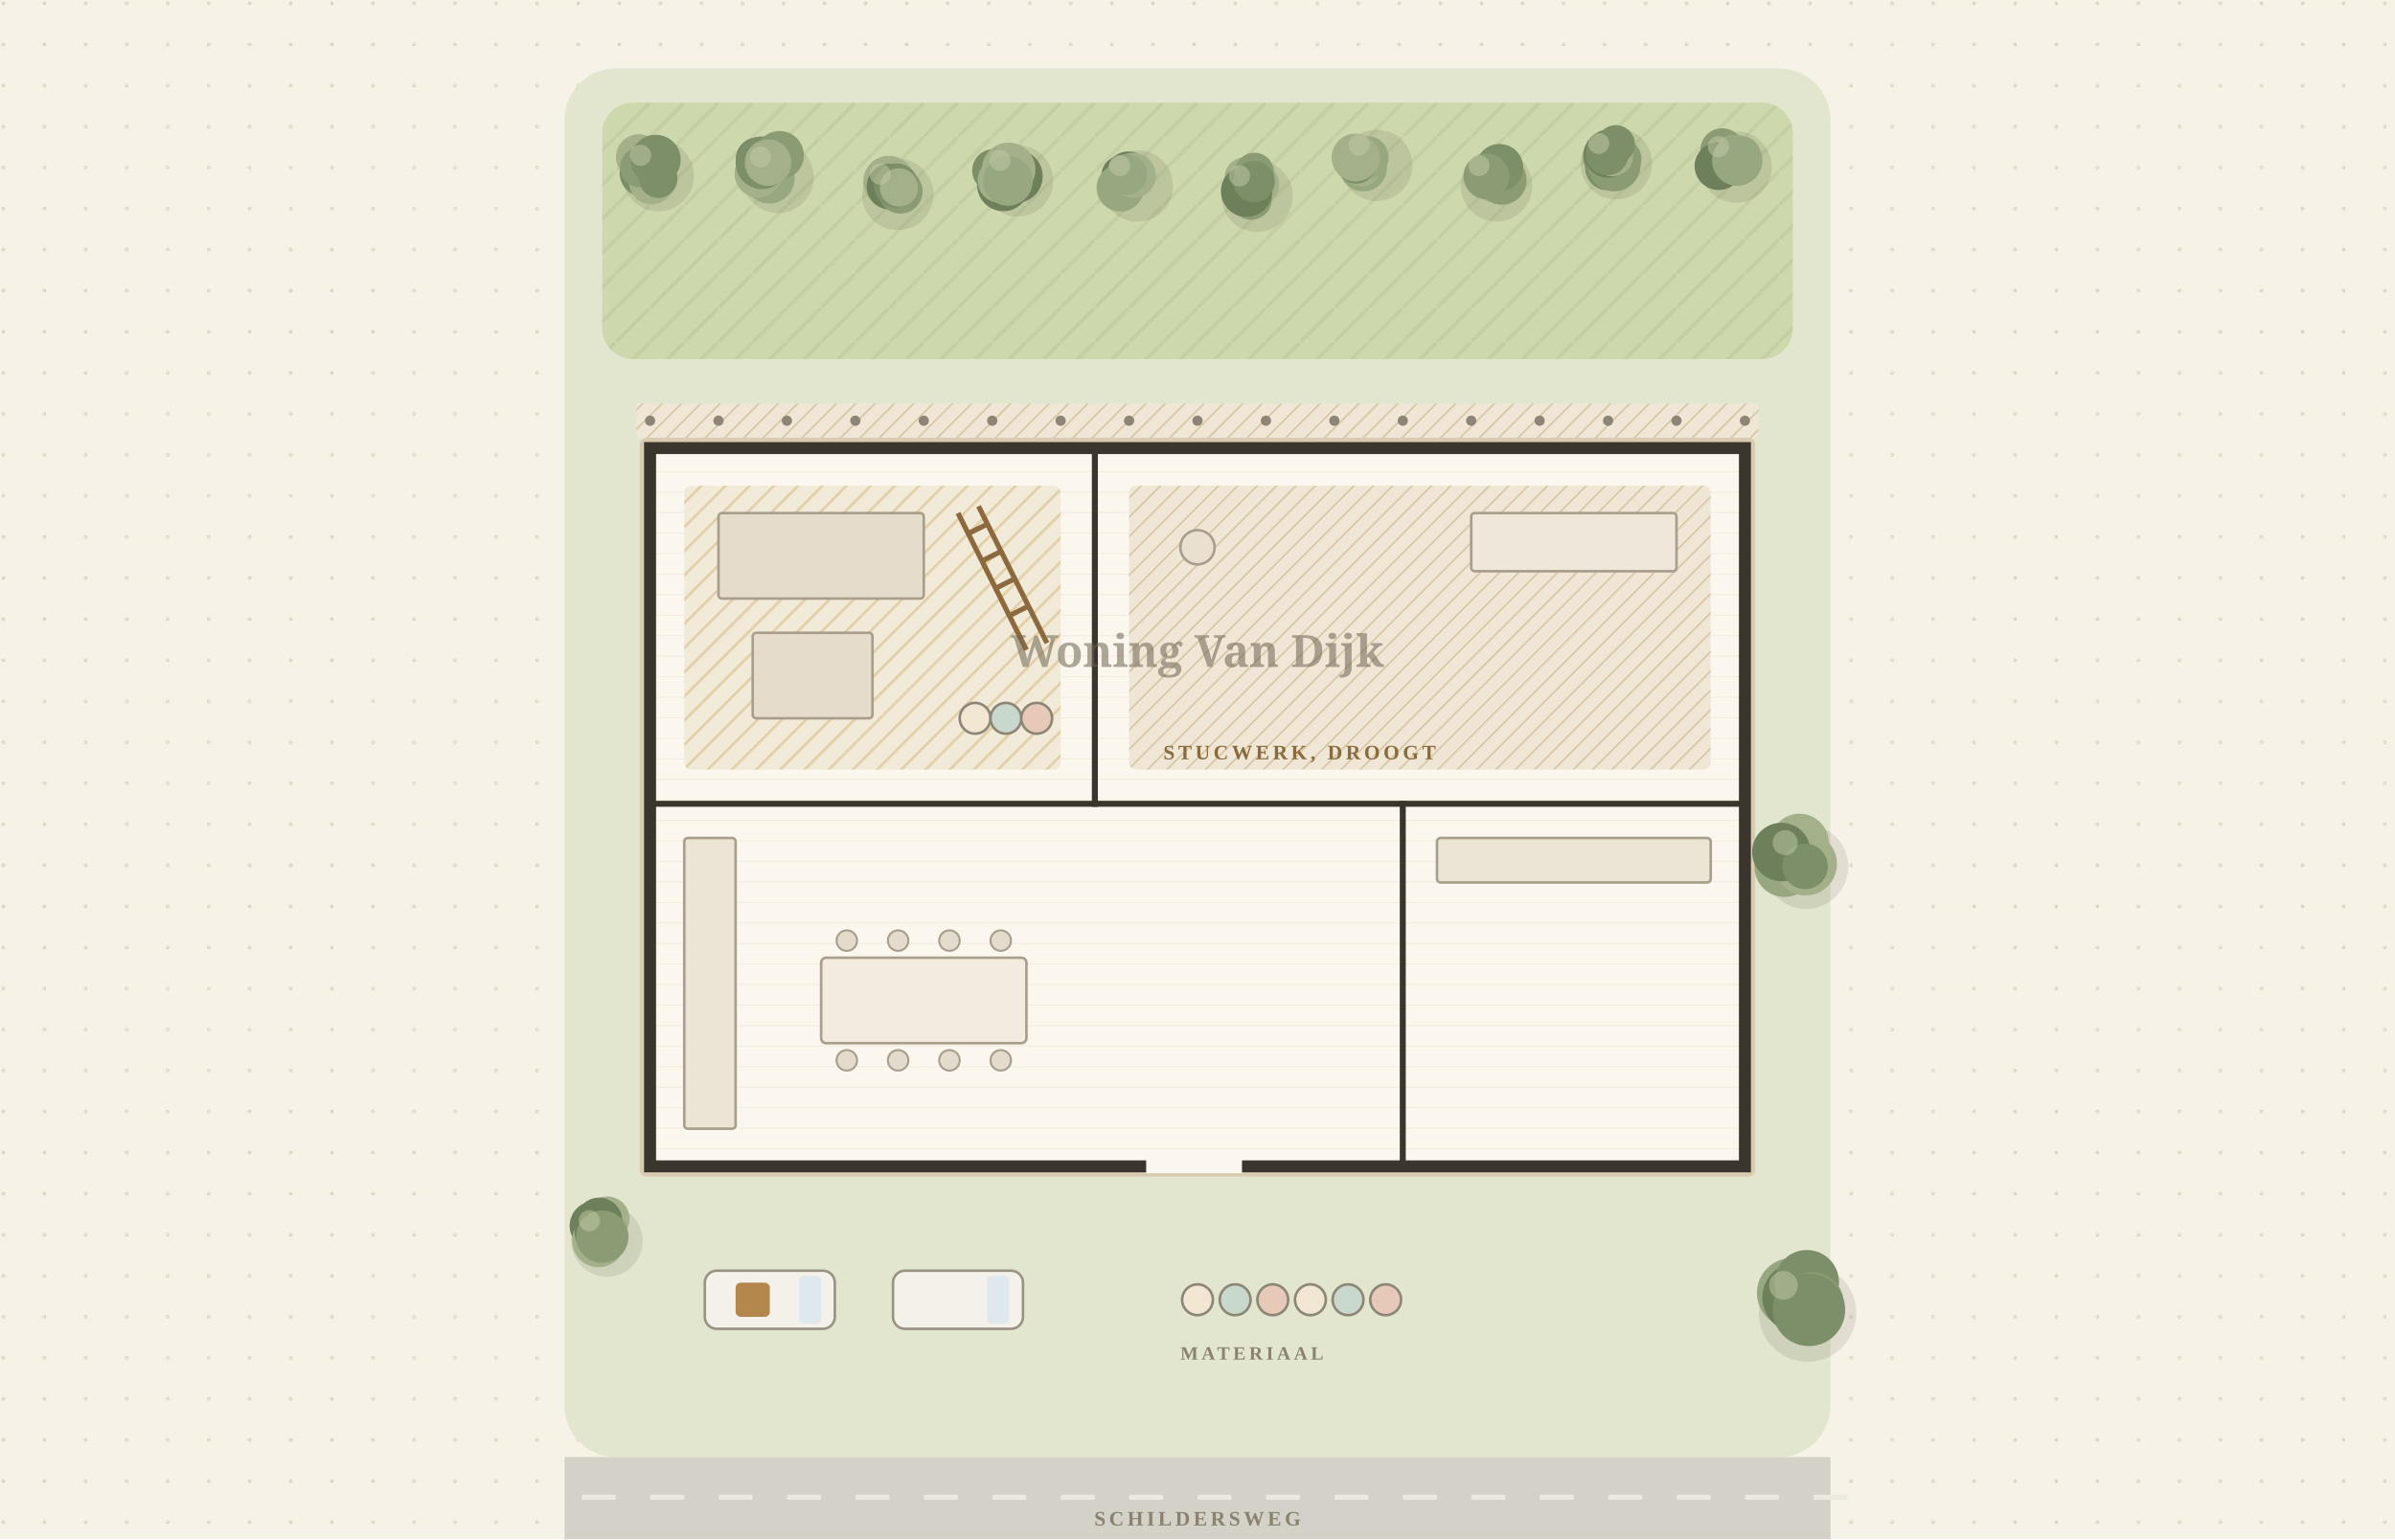
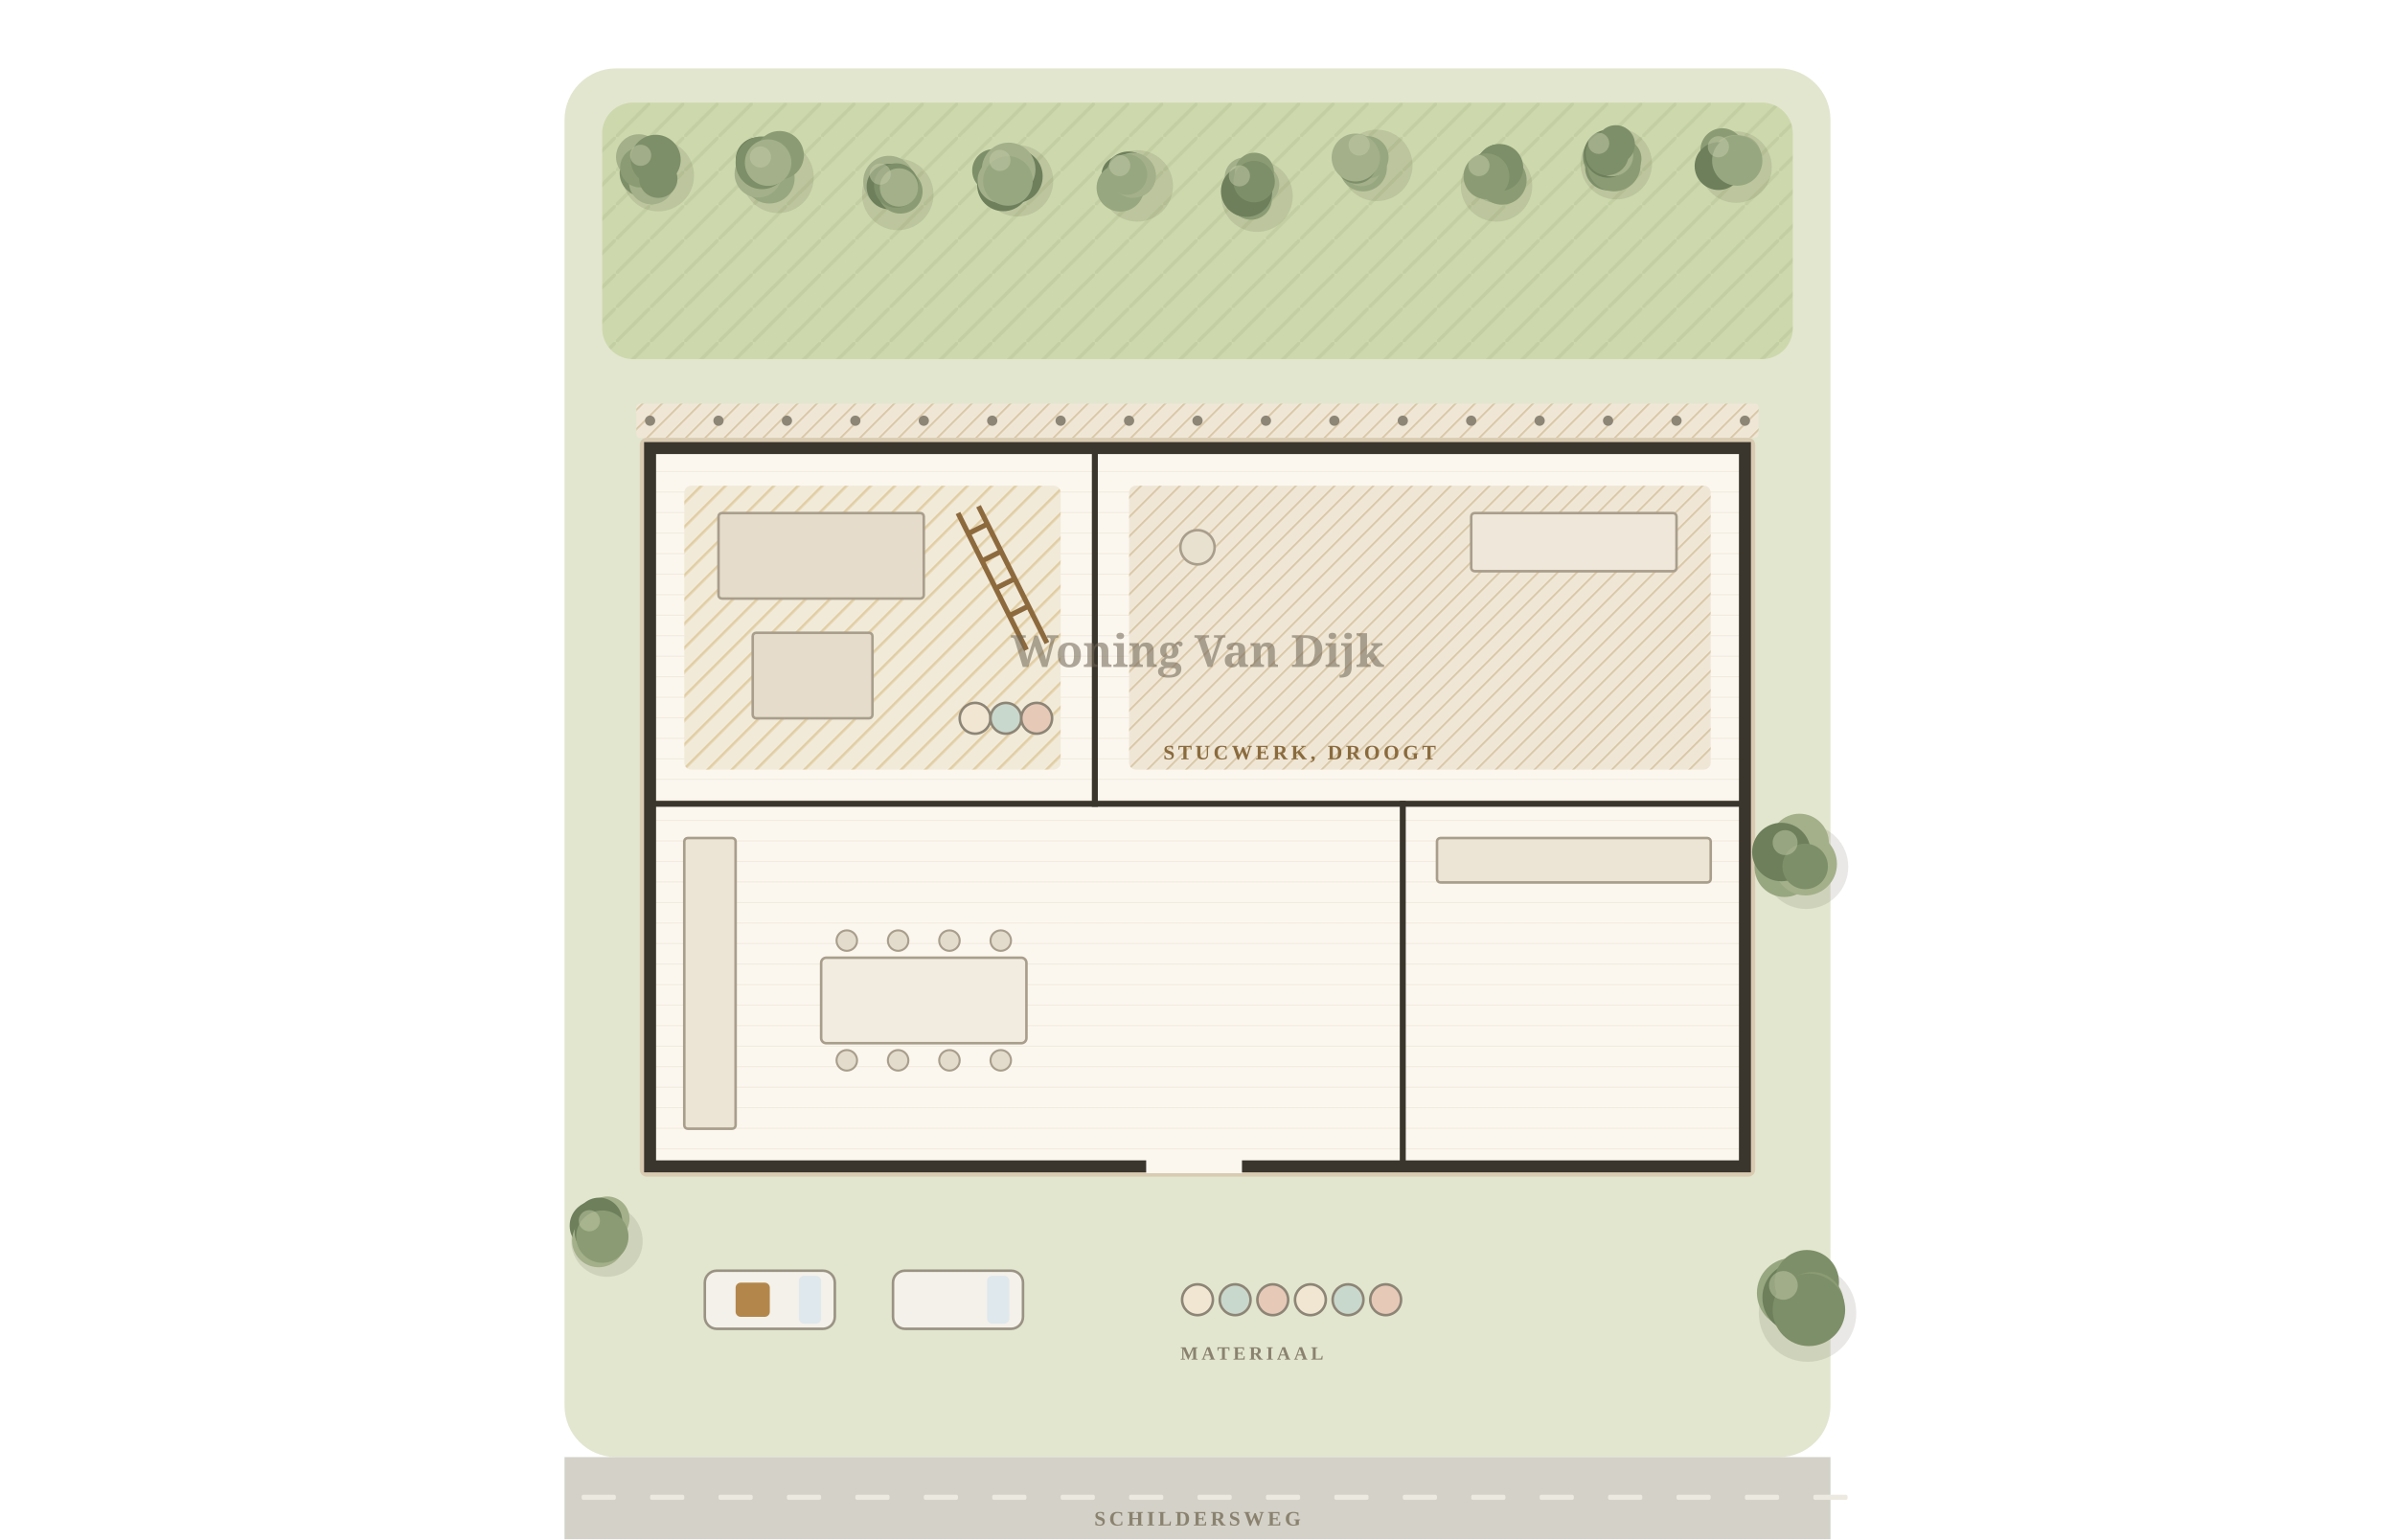
<svg xmlns="http://www.w3.org/2000/svg" viewBox="0 0 1400 900" font-family="Source Sans 3, Arial, sans-serif">
  <defs>
    <pattern id="dots" width="24" height="24" patternUnits="userSpaceOnUse">
      <circle cx="2" cy="2" r="1.1" fill="#ddd3c1" />
    </pattern>
    <pattern id="vloer" width="12" height="12" patternUnits="userSpaceOnUse">
      <rect width="12" height="12" fill="#fbf7ef" />
      <path d="M0 12H12" stroke="#f0e9dc" />
    </pattern>
    <pattern id="hout" width="40" height="10" patternUnits="userSpaceOnUse">
      <rect width="40" height="10" fill="#efe2cc" />
      <path d="M0 10H40M20 0V10" stroke="#e3d3b8" />
    </pattern>
    <pattern id="tegel" width="14" height="14" patternUnits="userSpaceOnUse">
      <rect width="14" height="14" fill="#e8dfd0" />
      <path d="M0 0H14V14" fill="none" stroke="#d8ccb8" />
    </pattern>
    <pattern id="beton" width="40" height="40" patternUnits="userSpaceOnUse">
      <rect width="40" height="40" fill="#e3e0d8" />
      <path d="M0 0H40V40" fill="none" stroke="#d3cfc4" />
    </pattern>
    <pattern id="grind" width="10" height="10" patternUnits="userSpaceOnUse">
      <rect width="10" height="10" fill="#e6dccb" />
      <circle cx="3" cy="3" r="1" fill="#d4c7b0" />
      <circle cx="8" cy="7" r=".9" fill="#d9cdb8" />
    </pattern>
    <pattern id="pannen" width="16" height="12" patternUnits="userSpaceOnUse">
      <rect width="16" height="12" fill="#b9694a" />
      <path d="M0 12a8 6 0 0 1 16 0" fill="#c87a58" />
      <path d="M0 12H16" stroke="#9d5639" stroke-width="1" />
    </pattern>
    <pattern id="gras" width="20" height="20" patternUnits="userSpaceOnUse">
      <rect width="20" height="20" fill="#cdd8ad" />
      <path d="M0 20L20 0" stroke="#c3cfa2" stroke-width="2" />
    </pattern>
    <pattern id="arcering" width="8" height="8" patternUnits="userSpaceOnUse" patternTransform="rotate(45)">
      <rect width="8" height="8" fill="#efe6d6" />
      <path d="M0 0V8" stroke="#d9c7a6" stroke-width="2" />
    </pattern>
    <pattern id="vers" width="10" height="10" patternUnits="userSpaceOnUse" patternTransform="rotate(45)">
      <rect width="10" height="10" fill="#f1ead9" />
      <path d="M0 0V10" stroke="#e2cfa6" stroke-width="3" />
    </pattern>
  </defs>
-   <rect width="1400" height="900" fill="#f7f2e8" />
-   <rect width="1400" height="900" fill="url(#dots)" />
  <rect x="330" y="40" width="740" height="812" rx="30" fill="#e2e6cf" />
  <rect x="330" y="852" width="740" height="48" rx="0" fill="#d3d1c8" />
  <rect x="340" y="874" width="20" height="3" rx="1" fill="#ece9e0" />
  <rect x="380" y="874" width="20" height="3" rx="1" fill="#ece9e0" />
  <rect x="420" y="874" width="20" height="3" rx="1" fill="#ece9e0" />
  <rect x="460" y="874" width="20" height="3" rx="1" fill="#ece9e0" />
  <rect x="500" y="874" width="20" height="3" rx="1" fill="#ece9e0" />
  <rect x="540" y="874" width="20" height="3" rx="1" fill="#ece9e0" />
  <rect x="580" y="874" width="20" height="3" rx="1" fill="#ece9e0" />
  <rect x="620" y="874" width="20" height="3" rx="1" fill="#ece9e0" />
  <rect x="660" y="874" width="20" height="3" rx="1" fill="#ece9e0" />
  <rect x="700" y="874" width="20" height="3" rx="1" fill="#ece9e0" />
  <rect x="740" y="874" width="20" height="3" rx="1" fill="#ece9e0" />
  <rect x="780" y="874" width="20" height="3" rx="1" fill="#ece9e0" />
  <rect x="820" y="874" width="20" height="3" rx="1" fill="#ece9e0" />
  <rect x="860" y="874" width="20" height="3" rx="1" fill="#ece9e0" />
  <rect x="900" y="874" width="20" height="3" rx="1" fill="#ece9e0" />
  <rect x="940" y="874" width="20" height="3" rx="1" fill="#ece9e0" />
  <rect x="980" y="874" width="20" height="3" rx="1" fill="#ece9e0" />
  <rect x="1020" y="874" width="20" height="3" rx="1" fill="#ece9e0" />
  <rect x="1060" y="874" width="20" height="3" rx="1" fill="#ece9e0" />
  <text x="700" y="892" font-size="12" fill="#8a826f" text-anchor="middle" font-weight="600" letter-spacing="2">SCHILDERSWEG</text>
  <rect x="352" y="60" width="696" height="150" rx="18" fill="url(#gras)" />
  <circle cx="384.8" cy="102.7" r="20.9" fill="#33301f" opacity=".11" />
  <circle cx="376.2" cy="101.1" r="14.0" fill="#7d8f68" />
  <circle cx="373.4" cy="91.8" r="13.3" fill="#a3b08a" />
  <circle cx="380.9" cy="106.2" r="13.3" fill="#a3b08a" />
  <circle cx="374.2" cy="97.9" r="11.7" fill="#8b9c74" />
  <circle cx="383.3" cy="93.4" r="14.6" fill="#7d8f68" />
  <circle cx="384.8" cy="104.5" r="11.2" fill="#7d8f68" />
  <circle cx="374.5" cy="90.8" r="6.2" fill="#c3cca8" opacity=".5" />
  <circle cx="454.8" cy="103.7" r="20.9" fill="#33301f" opacity=".11" />
  <circle cx="443.0" cy="93.2" r="12.9" fill="#6d7f5b" />
  <circle cx="444.2" cy="102.5" r="13.2" fill="#8b9c74" />
  <circle cx="450.7" cy="97.4" r="11.7" fill="#8b9c74" />
  <circle cx="449.7" cy="104.2" r="14.8" fill="#97a780" />
  <circle cx="443.2" cy="101.7" r="13.8" fill="#a3b08a" />
  <circle cx="445.4" cy="95.2" r="15.4" fill="#7d8f68" />
  <circle cx="455.7" cy="90.8" r="14.2" fill="#8b9c74" />
  <circle cx="449.0" cy="95.1" r="13.6" fill="#a3b08a" />
  <circle cx="444.5" cy="91.8" r="6.2" fill="#c3cca8" opacity=".5" />
  <circle cx="524.8" cy="113.7" r="20.9" fill="#33301f" opacity=".11" />
  <circle cx="519.6" cy="106.1" r="15.0" fill="#a3b08a" />
  <circle cx="519.9" cy="109.1" r="13.3" fill="#6d7f5b" />
  <circle cx="526.3" cy="111.9" r="13.0" fill="#8b9c74" />
  <circle cx="523.9" cy="108.5" r="13.0" fill="#7d8f68" />
  <circle cx="525.5" cy="109.6" r="11.2" fill="#a3b08a" />
  <circle cx="514.5" cy="101.8" r="6.2" fill="#c3cca8" opacity=".5" />
  <circle cx="594.8" cy="105.7" r="20.9" fill="#33301f" opacity=".11" />
  <circle cx="580.8" cy="99.7" r="12.5" fill="#7d8f68" />
  <circle cx="593.9" cy="103.1" r="15.6" fill="#6d7f5b" />
  <circle cx="589.4" cy="102.4" r="14.3" fill="#97a780" />
  <circle cx="586.5" cy="108.2" r="15.3" fill="#6d7f5b" />
  <circle cx="584.3" cy="105.6" r="12.9" fill="#a3b08a" />
  <circle cx="589.6" cy="99.1" r="15.7" fill="#a3b08a" />
  <circle cx="589.2" cy="105.8" r="14.5" fill="#97a780" />
  <circle cx="584.5" cy="93.8" r="6.2" fill="#c3cca8" opacity=".5" />
  <circle cx="664.8" cy="108.7" r="20.9" fill="#33301f" opacity=".11" />
  <circle cx="655.0" cy="102.3" r="11.1" fill="#6d7f5b" />
  <circle cx="662.9" cy="102.8" r="12.8" fill="#a3b08a" />
  <circle cx="659.6" cy="102.6" r="14.0" fill="#6d7f5b" />
  <circle cx="654.9" cy="109.8" r="13.9" fill="#97a780" />
  <circle cx="660.0" cy="102.8" r="11.3" fill="#7d8f68" />
  <circle cx="662.3" cy="102.5" r="13.2" fill="#a3b08a" />
  <circle cx="658.7" cy="102.0" r="11.9" fill="#97a780" />
  <circle cx="654.5" cy="96.8" r="6.2" fill="#c3cca8" opacity=".5" />
  <circle cx="734.8" cy="114.7" r="20.9" fill="#33301f" opacity=".11" />
  <circle cx="728.9" cy="112.3" r="14.7" fill="#7d8f68" />
  <circle cx="736.2" cy="107.9" r="11.6" fill="#a3b08a" />
  <circle cx="731.3" cy="116.3" r="12.2" fill="#8b9c74" />
  <circle cx="727.4" cy="103.6" r="11.5" fill="#a3b08a" />
  <circle cx="728.7" cy="111.8" r="15.0" fill="#6d7f5b" />
  <circle cx="733.3" cy="100.7" r="11.4" fill="#8b9c74" />
  <circle cx="733.1" cy="106.2" r="12.1" fill="#7d8f68" />
  <circle cx="724.5" cy="102.8" r="6.2" fill="#c3cca8" opacity=".5" />
  <circle cx="804.8" cy="96.7" r="20.9" fill="#33301f" opacity=".11" />
  <circle cx="796.9" cy="98.1" r="13.8" fill="#97a780" />
  <circle cx="795.9" cy="97.5" r="11.4" fill="#a3b08a" />
  <circle cx="799.3" cy="92.0" r="12.4" fill="#97a780" />
  <circle cx="794.3" cy="92.3" r="12.4" fill="#a3b08a" />
  <circle cx="792.8" cy="95.6" r="11.8" fill="#7d8f68" />
  <circle cx="792.4" cy="92.1" r="14.0" fill="#a3b08a" />
  <circle cx="794.5" cy="84.8" r="6.2" fill="#c3cca8" opacity=".5" />
  <circle cx="874.8" cy="108.7" r="20.9" fill="#33301f" opacity=".11" />
  <circle cx="874.1" cy="103.9" r="14.6" fill="#a3b08a" />
  <circle cx="874.9" cy="101.9" r="15.3" fill="#7d8f68" />
  <circle cx="875.6" cy="96.0" r="11.6" fill="#8b9c74" />
  <circle cx="878.0" cy="105.3" r="14.4" fill="#8b9c74" />
  <circle cx="876.6" cy="98.0" r="13.8" fill="#7d8f68" />
  <circle cx="868.9" cy="103.1" r="13.4" fill="#8b9c74" />
  <circle cx="864.5" cy="96.8" r="6.2" fill="#c3cca8" opacity=".5" />
  <circle cx="944.8" cy="95.7" r="20.9" fill="#33301f" opacity=".11" />
  <circle cx="948.0" cy="92.8" r="11.5" fill="#8b9c74" />
  <circle cx="939.9" cy="98.0" r="13.3" fill="#7d8f68" />
  <circle cx="938.9" cy="91.5" r="13.6" fill="#7d8f68" />
  <circle cx="943.5" cy="96.4" r="15.5" fill="#8b9c74" />
  <circle cx="940.0" cy="89.9" r="14.0" fill="#6d7f5b" />
  <circle cx="942.4" cy="90.8" r="12.3" fill="#a3b08a" />
  <circle cx="939.5" cy="89.9" r="12.6" fill="#7d8f68" />
  <circle cx="944.5" cy="84.4" r="11.2" fill="#7d8f68" />
  <circle cx="934.5" cy="83.8" r="6.2" fill="#c3cca8" opacity=".5" />
  <circle cx="1014.8" cy="97.7" r="20.9" fill="#33301f" opacity=".11" />
  <circle cx="1017.8" cy="90.7" r="11.4" fill="#a3b08a" />
  <circle cx="1008.6" cy="92.1" r="11.3" fill="#6d7f5b" />
  <circle cx="1006.7" cy="87.7" r="12.7" fill="#8b9c74" />
  <circle cx="1013.9" cy="91.7" r="11.6" fill="#7d8f68" />
  <circle cx="1009.3" cy="88.6" r="11.4" fill="#8b9c74" />
  <circle cx="1014.1" cy="93.1" r="14.1" fill="#a3b08a" />
  <circle cx="1004.6" cy="97.1" r="14.0" fill="#6d7f5b" />
  <circle cx="1015.5" cy="93.9" r="14.7" fill="#97a780" />
  <circle cx="1004.5" cy="85.8" r="6.2" fill="#c3cca8" opacity=".5" />
  <rect x="372" y="236" width="656" height="20" rx="2" fill="url(#arcering)" />
  <circle cx="380" cy="246" r="3" fill="#8d8576" stroke="none" stroke-width="0" />
  <circle cx="420" cy="246" r="3" fill="#8d8576" stroke="none" stroke-width="0" />
  <circle cx="460" cy="246" r="3" fill="#8d8576" stroke="none" stroke-width="0" />
  <circle cx="500" cy="246" r="3" fill="#8d8576" stroke="none" stroke-width="0" />
  <circle cx="540" cy="246" r="3" fill="#8d8576" stroke="none" stroke-width="0" />
  <circle cx="580" cy="246" r="3" fill="#8d8576" stroke="none" stroke-width="0" />
  <circle cx="620" cy="246" r="3" fill="#8d8576" stroke="none" stroke-width="0" />
  <circle cx="660" cy="246" r="3" fill="#8d8576" stroke="none" stroke-width="0" />
  <circle cx="700" cy="246" r="3" fill="#8d8576" stroke="none" stroke-width="0" />
  <circle cx="740" cy="246" r="3" fill="#8d8576" stroke="none" stroke-width="0" />
  <circle cx="780" cy="246" r="3" fill="#8d8576" stroke="none" stroke-width="0" />
  <circle cx="820" cy="246" r="3" fill="#8d8576" stroke="none" stroke-width="0" />
  <circle cx="860" cy="246" r="3" fill="#8d8576" stroke="none" stroke-width="0" />
  <circle cx="900" cy="246" r="3" fill="#8d8576" stroke="none" stroke-width="0" />
  <circle cx="940" cy="246" r="3" fill="#8d8576" stroke="none" stroke-width="0" />
  <circle cx="980" cy="246" r="3" fill="#8d8576" stroke="none" stroke-width="0" />
  <circle cx="1020" cy="246" r="3" fill="#8d8576" stroke="none" stroke-width="0" />
  <rect x="374" y="256" width="652" height="432" rx="4" fill="#d9cbb2" />
  <rect x="380" y="262" width="640" height="420" rx="0" fill="url(#vloer)" />
  <rect x="380" y="262" width="640" height="420" fill="none" stroke="#3a352d" stroke-width="7" />
  <rect x="670" y="678" width="56" height="8" rx="0" fill="#fbf7ef" />
  <path d="M380 470L1020 470" stroke="#3a352d" stroke-width="3.5" stroke-linecap="square" />
  <path d="M640 262L640 470" stroke="#3a352d" stroke-width="3.5" stroke-linecap="square" />
  <path d="M820 470L820 682" stroke="#3a352d" stroke-width="3.5" stroke-linecap="square" />
  <rect x="400" y="284" width="220" height="166" rx="4" fill="url(#vers)" />
  <rect x="420" y="300" width="120" height="50" rx="2" fill="#e6dccb" stroke="#a99e8c" stroke-width="1.5" />
  <rect x="440" y="370" width="70" height="50" rx="2" fill="#e6dccb" stroke="#a99e8c" stroke-width="1.5" />
  <circle cx="570" cy="420" r="9" fill="#f1e6d2" stroke="#8d8576" stroke-width="1.5" />
  <circle cx="588" cy="420" r="9" fill="#c9d8cc" stroke="#8d8576" stroke-width="1.5" />
  <circle cx="606" cy="420" r="9" fill="#e7c9b8" stroke="#8d8576" stroke-width="1.5" />
  <g stroke="#8d6a3e" stroke-width="3" fill="none">
    <path d="M560 300L600 380M572 296L612 376" />
    <path d="M566 312L578 306M574 328L586 322M582 344L594 338M590 360L602 354" />
  </g>
  <rect x="660" y="284" width="340" height="166" rx="4" fill="url(#arcering)" />
  <text x="680" y="444" font-size="12" fill="#8a6b3e" text-anchor="start" font-weight="600" letter-spacing="2">STUCWERK, DROOGT</text>
  <rect x="860" y="300" width="120" height="34" rx="2" fill="#efe7da" stroke="#a99e8c" stroke-width="1.5" />
  <circle cx="700" cy="320" r="10" fill="#e9e1d0" stroke="#a99e8c" stroke-width="1.5" />
  <rect x="400" y="490" width="30" height="170" rx="2" fill="#ece4d5" stroke="#a99e8c" stroke-width="1.5" />
  <rect x="480" y="560" width="120" height="50" rx="3" fill="#f2ece0" stroke="#a99e8c" stroke-width="1.5" />
  <circle cx="495" cy="550" r="6" fill="#e3dccd" stroke="#a99e8c" stroke-width="1.2" />
  <circle cx="495" cy="620" r="6" fill="#e3dccd" stroke="#a99e8c" stroke-width="1.2" />
  <circle cx="525" cy="550" r="6" fill="#e3dccd" stroke="#a99e8c" stroke-width="1.2" />
  <circle cx="525" cy="620" r="6" fill="#e3dccd" stroke="#a99e8c" stroke-width="1.2" />
  <circle cx="555" cy="550" r="6" fill="#e3dccd" stroke="#a99e8c" stroke-width="1.2" />
  <circle cx="555" cy="620" r="6" fill="#e3dccd" stroke="#a99e8c" stroke-width="1.2" />
  <circle cx="585" cy="550" r="6" fill="#e3dccd" stroke="#a99e8c" stroke-width="1.2" />
  <circle cx="585" cy="620" r="6" fill="#e3dccd" stroke="#a99e8c" stroke-width="1.2" />
  <rect x="840" y="490" width="160" height="26" rx="2" fill="#ece4d5" stroke="#a99e8c" stroke-width="1.5" />
  <text x="700" y="390" text-anchor="middle" font-family="Cormorant Garamond, Georgia, serif" font-size="26" font-weight="600" fill="#6d6250" opacity=".55">Woning Van Dijk</text>
  <g transform="translate(450 760) rotate(90)">
    <rect x="-17" y="-38" width="34" height="76" rx="7" fill="#f4f1ea" stroke="#9a9384" stroke-width="1.5" />
    <rect x="-14" y="-30" width="28" height="13" rx="3" fill="#dfe8ec" />
    <rect x="-10" y="0" width="20" height="20" rx="3" fill="#a8742f" opacity=".85" />
  </g>
  <g transform="translate(560 760) rotate(90)">
    <rect x="-17" y="-38" width="34" height="76" rx="7" fill="#f4f1ea" stroke="#9a9384" stroke-width="1.5" />
    <rect x="-14" y="-30" width="28" height="13" rx="3" fill="#dfe8ec" />
  </g>
  <circle cx="700" cy="760" r="9" fill="#f1e6d2" stroke="#8d8576" stroke-width="1.5" />
  <circle cx="722" cy="760" r="9" fill="#c9d8cc" stroke="#8d8576" stroke-width="1.5" />
  <circle cx="744" cy="760" r="9" fill="#e7c9b8" stroke="#8d8576" stroke-width="1.5" />
  <circle cx="766" cy="760" r="9" fill="#f1e6d2" stroke="#8d8576" stroke-width="1.5" />
  <circle cx="788" cy="760" r="9" fill="#c9d8cc" stroke="#8d8576" stroke-width="1.5" />
  <circle cx="810" cy="760" r="9" fill="#e7c9b8" stroke="#8d8576" stroke-width="1.5" />
  <text x="690" y="795" font-size="11" fill="#8a826f" text-anchor="start" font-weight="600" letter-spacing="2">MATERIAAL</text>
  <circle cx="1055.7" cy="506.8" r="24.7" fill="#33301f" opacity=".11" />
  <circle cx="1054.3" cy="498.6" r="13.1" fill="#8b9c74" />
  <circle cx="1042.6" cy="498.3" r="13.4" fill="#6d7f5b" />
  <circle cx="1050.2" cy="501.4" r="13.2" fill="#97a780" />
  <circle cx="1043.1" cy="507.0" r="17.5" fill="#97a780" />
  <circle cx="1055.4" cy="505.2" r="18.4" fill="#a3b08a" />
  <circle cx="1051.9" cy="493.0" r="17.2" fill="#a3b08a" />
  <circle cx="1041.3" cy="498.2" r="17.1" fill="#6d7f5b" />
  <circle cx="1055.2" cy="506.6" r="13.3" fill="#7d8f68" />
  <circle cx="1043.5" cy="492.7" r="7.3" fill="#c3cca8" opacity=".5" />
  <circle cx="1056.6" cy="767.8" r="28.5" fill="#33301f" opacity=".11" />
  <circle cx="1047.4" cy="756.0" r="20.4" fill="#97a780" />
  <circle cx="1050.8" cy="758.7" r="20.6" fill="#6d7f5b" />
  <circle cx="1056.2" cy="749.7" r="18.8" fill="#7d8f68" />
  <circle cx="1059.4" cy="762.2" r="18.4" fill="#8b9c74" />
  <circle cx="1057.4" cy="765.9" r="21.2" fill="#7d8f68" />
  <circle cx="1042.5" cy="751.6" r="8.4" fill="#c3cca8" opacity=".5" />
  <circle cx="354.8" cy="725.7" r="20.9" fill="#33301f" opacity=".11" />
  <circle cx="351.1" cy="718.8" r="11.4" fill="#8b9c74" />
  <circle cx="347.4" cy="716.7" r="14.4" fill="#6d7f5b" />
  <circle cx="349.9" cy="725.5" r="15.5" fill="#a3b08a" />
  <circle cx="349.3" cy="720.4" r="13.4" fill="#6d7f5b" />
  <circle cx="355.0" cy="712.6" r="13.0" fill="#a3b08a" />
  <circle cx="350.2" cy="713.8" r="13.5" fill="#6d7f5b" />
  <circle cx="352.1" cy="723.1" r="15.3" fill="#8b9c74" />
  <circle cx="344.5" cy="713.8" r="6.2" fill="#c3cca8" opacity=".5" />
</svg>
